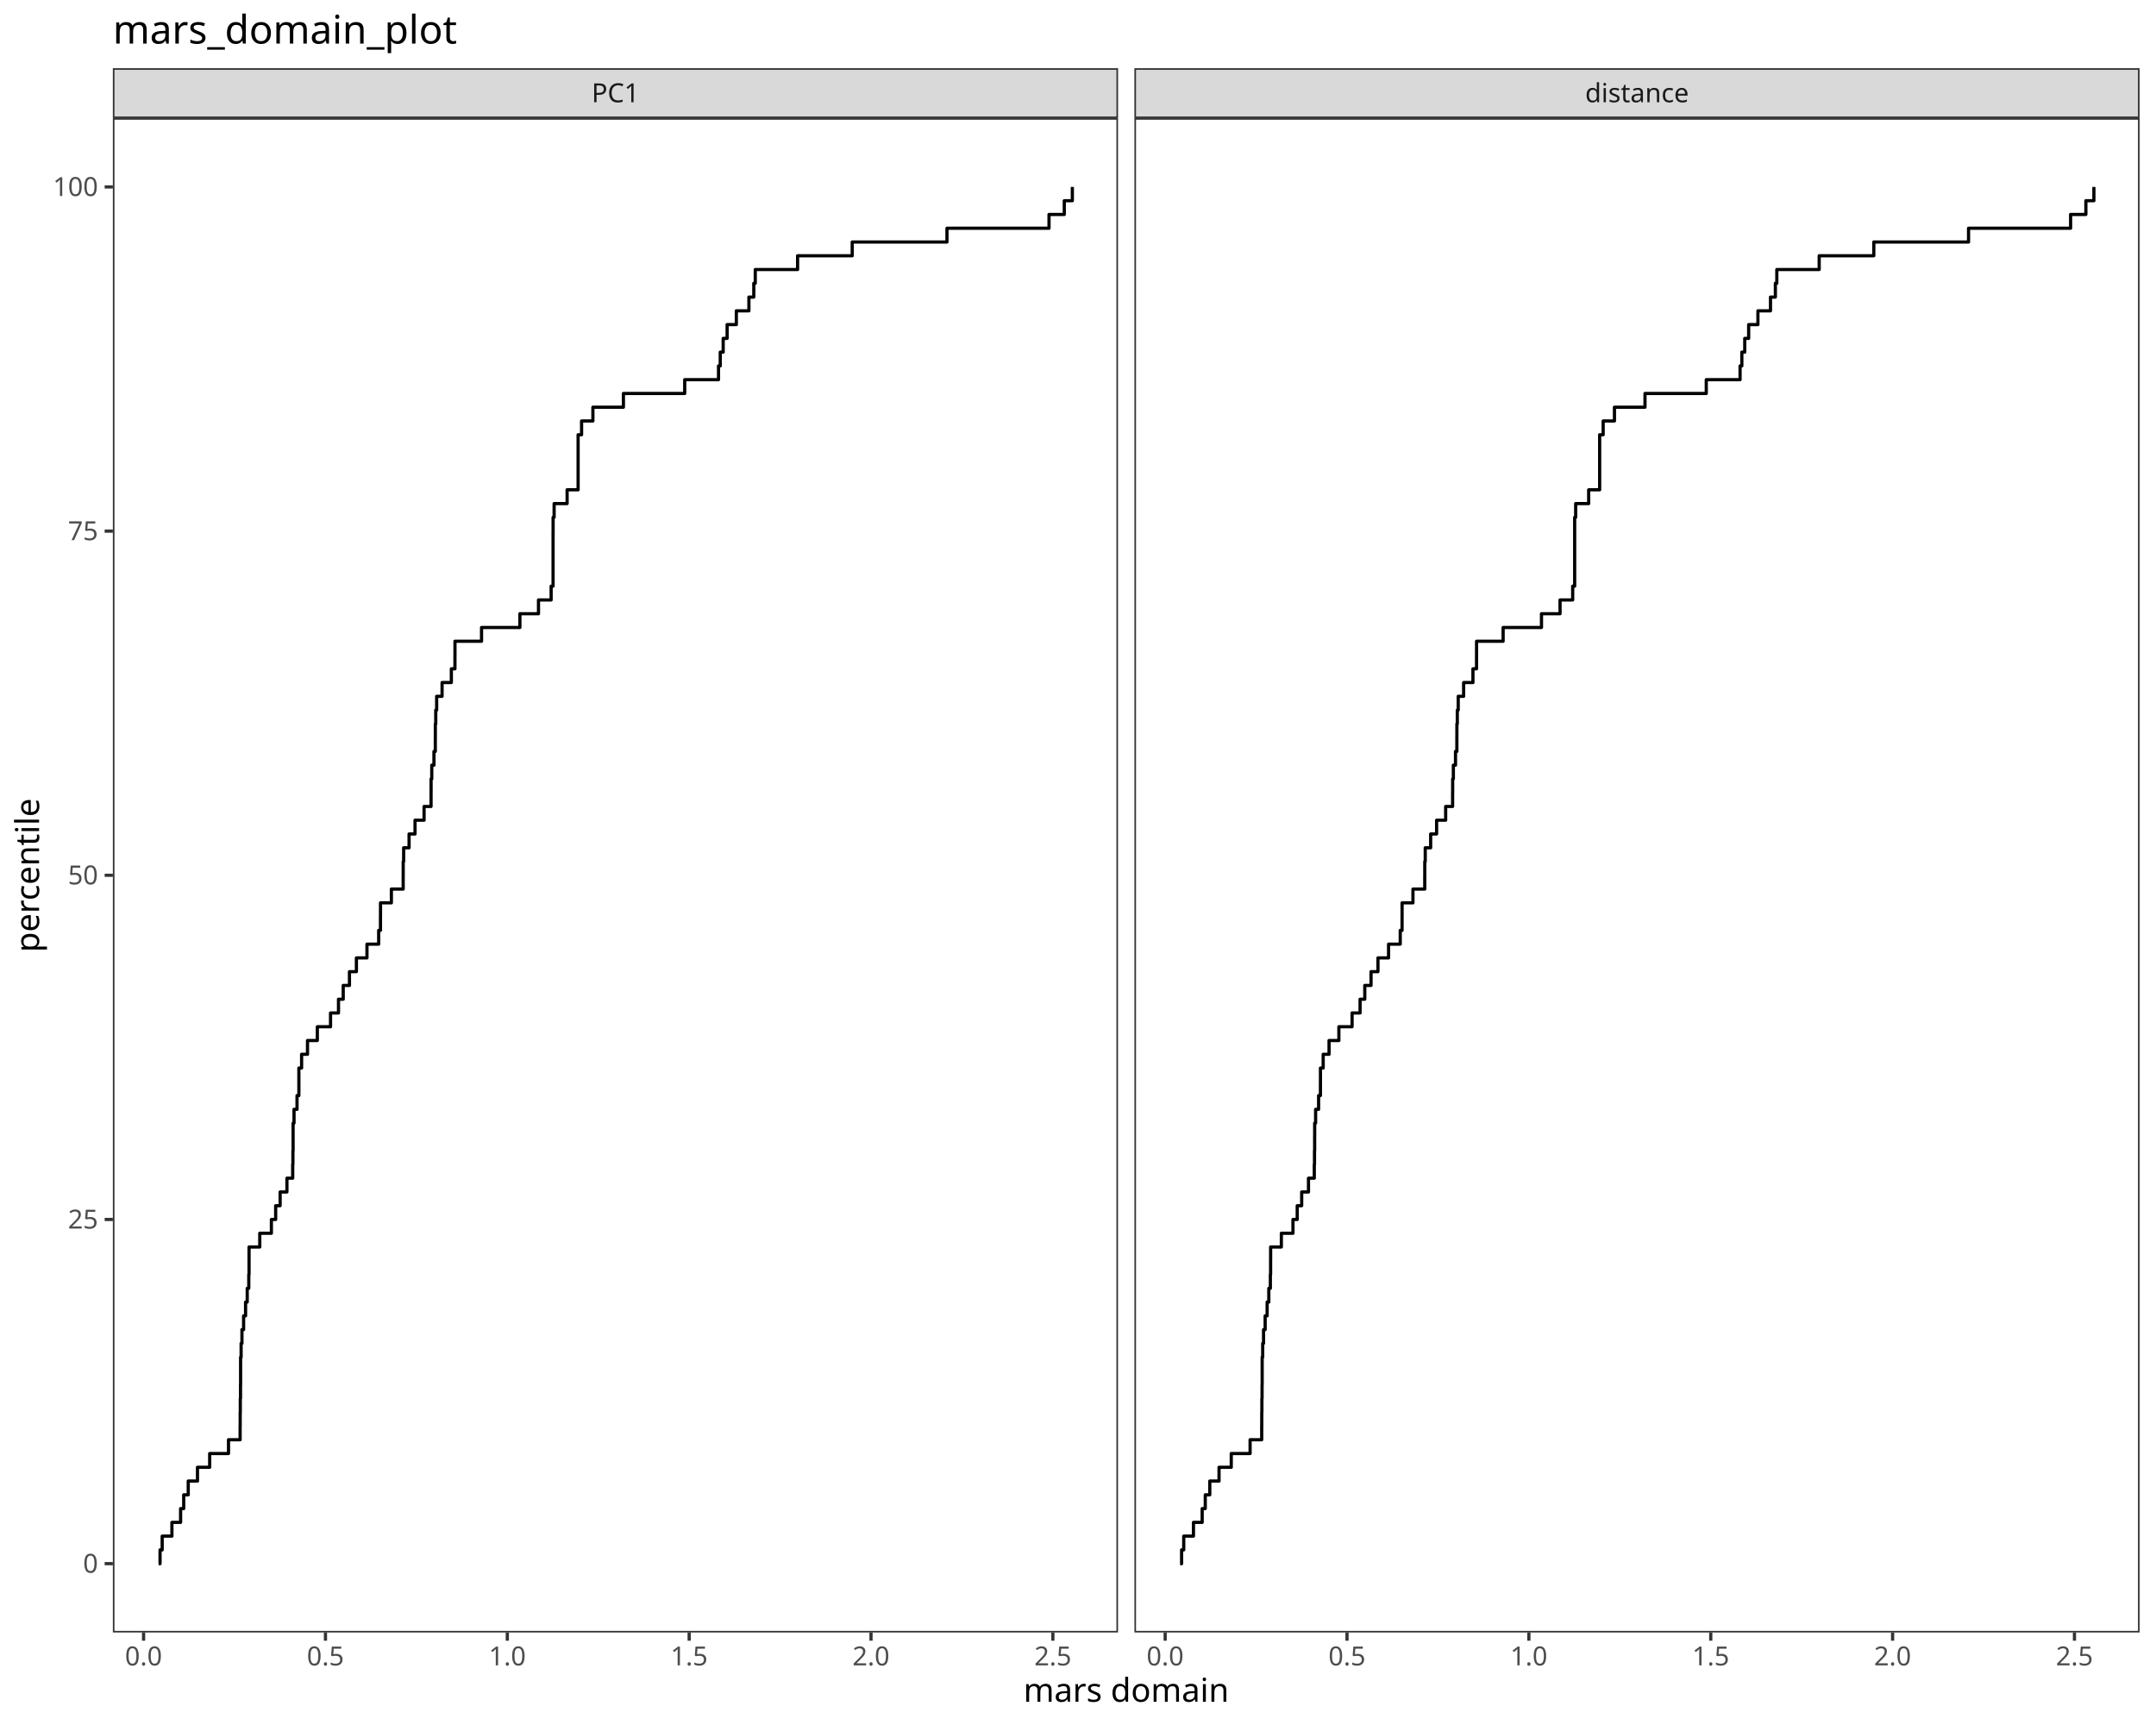
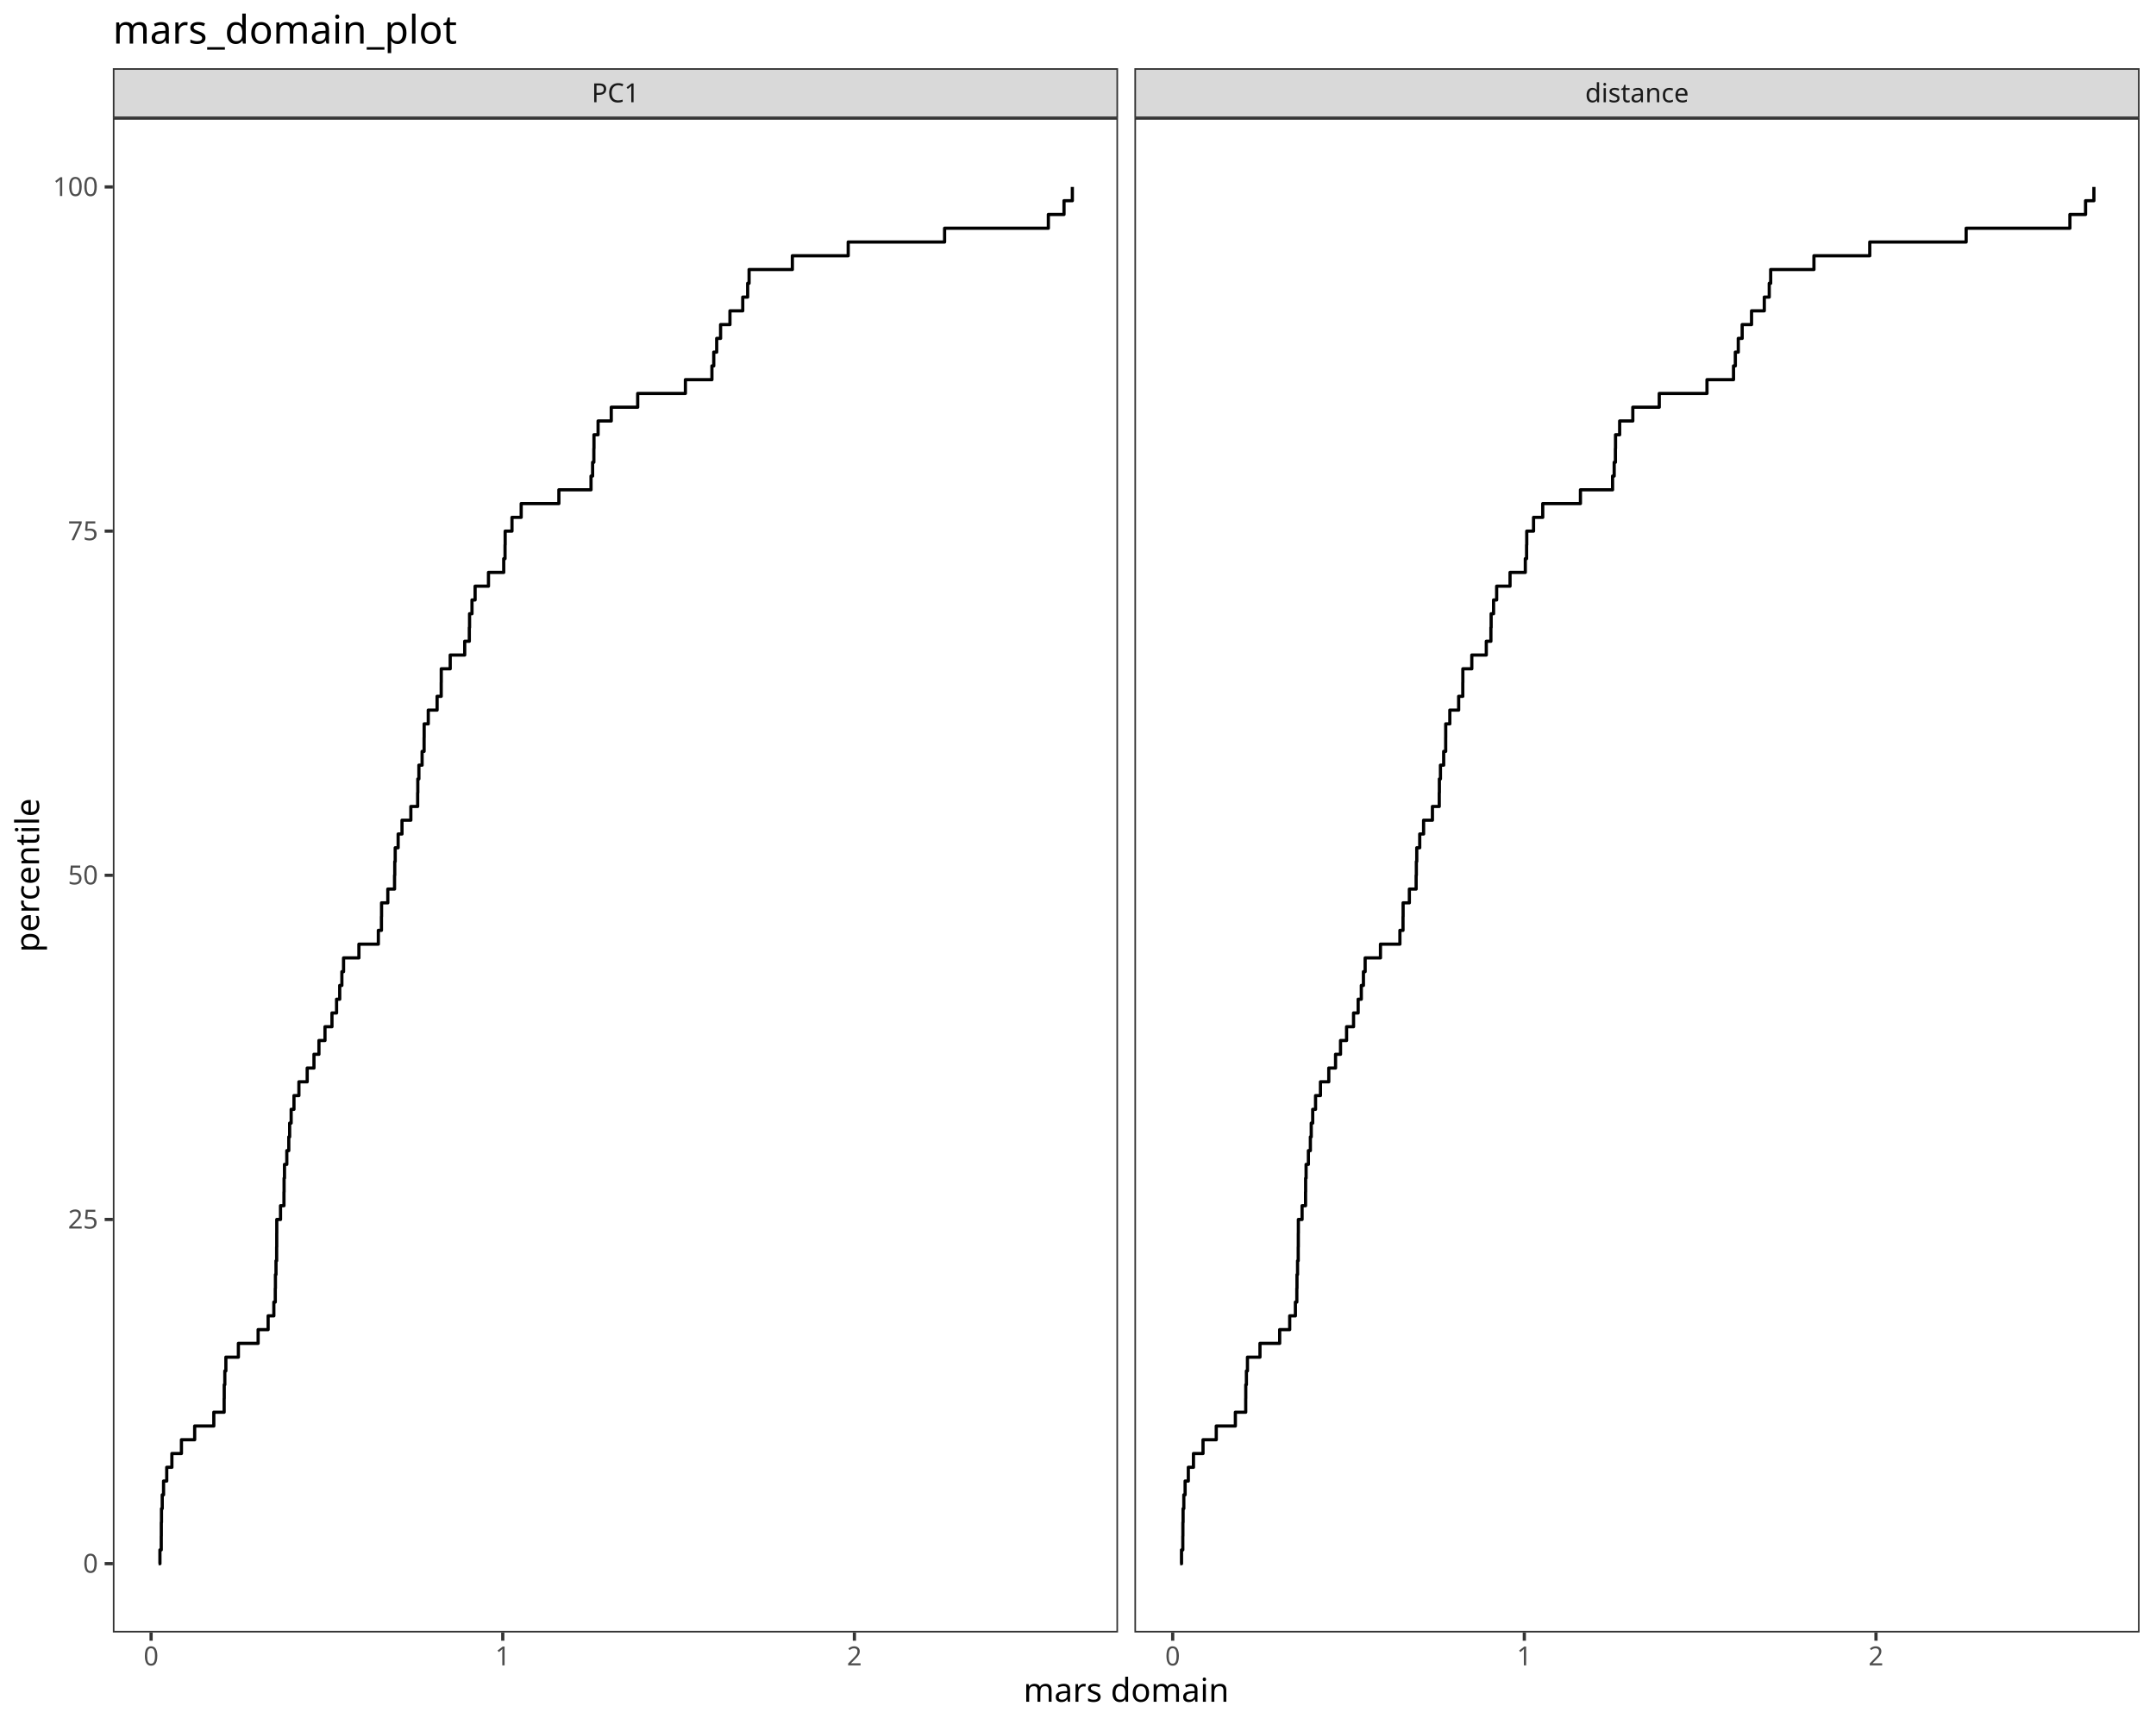
<svg xmlns="http://www.w3.org/2000/svg" class="svglite" data-engine-version="2.0" width="720.00pt" height="576.00pt" viewBox="0 0 720.00 576.00">
  <defs>
    <style type="text/css">
    .svglite line, .svglite polyline, .svglite polygon, .svglite path, .svglite rect, .svglite circle {
      fill: none;
      stroke: #000000;
      stroke-linecap: round;
      stroke-linejoin: round;
      stroke-miterlimit: 10.00;
    }
  </style>
  </defs>
  <rect width="100%" height="100%" style="stroke: none; fill: #FFFFFF;" />
  <defs>
    <clipPath id="cpMC4wMHw3MjAuMDB8MC4wMHw1NzYuMDA=">
      <rect x="0.00" y="0.00" width="720.00" height="576.00" />
    </clipPath>
  </defs>
  <g clip-path="url(#cpMC4wMHw3MjAuMDB8MC4wMHw1NzYuMDA=)">
    <rect x="0.00" y="0.00" width="720.00" height="576.00" style="stroke-width: 1.07; stroke: #FFFFFF; fill: #FFFFFF;" />
  </g>
  <defs>
    <clipPath id="cpMzcuNjl8MzczLjM2fDM5LjQzfDU0NS4xMQ==">
      <rect x="37.69" y="39.43" width="335.68" height="505.68" />
    </clipPath>
  </defs>
  <g clip-path="url(#cpMzcuNjl8MzczLjM2fDM5LjQzfDU0NS4xMQ==)">
    <rect x="37.69" y="39.43" width="335.68" height="505.68" style="stroke-width: 1.07; stroke: none; fill: #FFFFFF;" />
-     <polyline points="52.95,522.13 53.45,522.13 53.45,517.53 54.16,517.53 54.16,512.93 57.41,512.93 57.41,508.34 60.31,508.34 60.31,503.74 61.35,503.74 61.35,499.14 62.86,499.14 62.86,494.54 65.95,494.54 65.95,489.95 70.02,489.95 70.02,485.35 76.31,485.35 76.31,480.75 80.19,480.75 80.19,476.16 80.21,476.16 80.21,471.56 80.25,471.56 80.25,466.96 80.32,466.96 80.32,462.37 80.35,462.37 80.35,457.77 80.35,457.77 80.35,453.17 80.52,453.17 80.52,448.57 80.80,448.57 80.80,443.98 81.35,443.98 81.35,439.38 82.01,439.38 82.01,434.78 82.56,434.78 82.56,430.19 83.08,430.19 83.08,425.59 83.17,425.59 83.17,420.99 83.17,420.99 83.17,416.39 86.75,416.39 86.75,411.80 90.63,411.80 90.63,407.20 92.06,407.20 92.06,402.60 93.55,402.60 93.55,398.01 95.82,398.01 95.82,393.41 97.75,393.41 97.75,388.81 97.82,388.81 97.82,384.21 97.88,384.21 97.88,379.62 97.88,379.62 97.88,375.02 98.19,375.02 98.19,370.42 99.19,370.42 99.19,365.83 99.81,365.83 99.81,361.23 99.81,361.23 99.81,356.63 100.72,356.63 100.72,352.04 102.69,352.04 102.69,347.44 105.97,347.44 105.97,342.84 110.38,342.84 110.38,338.24 113.04,338.24 113.04,333.65 114.62,333.65 114.62,329.05 116.70,329.05 116.70,324.45 119.02,324.45 119.02,319.86 122.55,319.86 122.55,315.26 126.46,315.26 126.46,310.66 127.06,310.66 127.06,306.06 127.07,306.06 127.07,301.47 130.70,301.47 130.70,296.87 134.64,296.87 134.64,292.27 134.65,292.27 134.65,287.68 134.80,287.68 134.80,283.08 136.61,283.08 136.61,278.48 138.60,278.48 138.60,273.88 141.62,273.88 141.62,269.29 143.95,269.29 143.95,264.69 143.96,264.69 143.96,260.09 144.19,260.09 144.19,255.50 144.92,255.50 144.92,250.90 145.37,250.90 145.37,246.30 145.38,246.30 145.38,241.71 145.52,241.71 145.52,237.11 145.82,237.11 145.82,232.51 147.63,232.51 147.63,227.91 150.73,227.91 150.73,223.32 151.93,223.32 151.93,218.72 151.94,218.72 151.94,214.12 160.81,214.12 160.81,209.53 173.62,209.53 173.62,204.93 179.83,204.93 179.83,200.33 184.05,200.33 184.05,195.73 184.70,195.73 184.70,191.14 184.70,191.14 184.70,186.54 184.70,186.54 184.70,181.94 184.70,181.94 184.70,177.35 184.71,177.35 184.71,172.75 185.05,172.75 185.05,168.15 189.39,168.15 189.39,163.55 193.06,163.55 193.06,158.96 193.06,158.96 193.06,154.36 193.06,154.36 193.06,149.76 193.06,149.76 193.06,145.17 194.22,145.17 194.22,140.57 198.00,140.57 198.00,135.97 208.19,135.97 208.19,131.38 228.66,131.38 228.66,126.78 239.95,126.78 239.95,122.18 240.53,122.18 240.53,117.58 241.51,117.58 241.51,112.99 242.82,112.99 242.82,108.39 245.90,108.39 245.90,103.79 250.10,103.79 250.10,99.20 251.73,99.20 251.73,94.60 252.22,94.60 252.22,90.00 266.36,90.00 266.36,85.40 284.60,85.40 284.60,80.81 316.24,80.81 316.24,76.21 350.32,76.21 350.32,71.61 355.42,71.61 355.42,67.02 358.11,67.02 358.11,62.42 " style="stroke-width: 1.07; stroke-linecap: butt;" />
+     <polyline points="52.95,522.13 53.41,522.13 53.41,517.53 53.85,517.53 53.85,512.93 53.87,512.93 53.87,508.34 53.93,508.34 53.93,503.74 54.18,503.74 54.18,499.14 54.62,499.14 54.62,494.54 55.68,494.54 55.68,489.95 57.40,489.95 57.40,485.35 60.59,485.35 60.59,480.75 65.01,480.75 65.01,476.16 71.40,476.16 71.40,471.56 74.85,471.56 74.85,466.96 74.88,466.96 74.88,462.37 75.08,462.37 75.08,457.77 75.43,457.77 75.43,453.17 79.61,453.17 79.61,448.57 86.20,448.57 86.20,443.98 89.54,443.98 89.54,439.38 91.45,439.38 91.45,434.78 91.93,434.78 91.93,430.19 91.98,430.19 91.98,425.59 92.17,425.59 92.17,420.99 92.39,420.99 92.39,416.39 92.42,416.39 92.42,411.80 92.43,411.80 92.43,407.20 93.68,407.20 93.68,402.60 94.83,402.60 94.83,398.01 94.87,398.01 94.87,393.41 95.01,393.41 95.01,388.81 95.78,388.81 95.78,384.21 96.44,384.21 96.44,379.62 96.73,379.62 96.73,375.02 97.23,375.02 97.23,370.42 98.17,370.42 98.17,365.83 99.82,365.83 99.82,361.23 102.59,361.23 102.59,356.63 104.85,356.63 104.85,352.04 106.51,352.04 106.51,347.44 108.53,347.44 108.53,342.84 110.86,342.84 110.86,338.24 112.40,338.24 112.40,333.65 113.45,333.65 113.45,329.05 114.17,329.05 114.17,324.45 114.73,324.45 114.73,319.86 119.86,319.86 119.86,315.26 126.35,315.26 126.35,310.66 127.38,310.66 127.38,306.06 127.42,306.06 127.42,301.47 129.51,301.47 129.51,296.87 131.76,296.87 131.76,292.27 131.83,292.27 131.83,287.68 131.98,287.68 131.98,283.08 132.96,283.08 132.96,278.48 134.25,278.48 134.25,273.88 137.20,273.88 137.20,269.29 139.48,269.29 139.48,264.69 139.53,264.69 139.53,260.09 139.89,260.09 139.89,255.50 140.96,255.50 140.96,250.90 141.63,250.90 141.63,246.30 141.65,246.30 141.65,241.71 143.02,241.71 143.02,237.11 145.97,237.11 145.97,232.51 147.34,232.51 147.34,227.91 147.36,227.91 147.36,223.32 150.35,223.32 150.35,218.72 155.19,218.72 155.19,214.12 156.73,214.12 156.73,209.53 156.81,209.53 156.81,204.93 157.62,204.93 157.62,200.33 158.66,200.33 158.66,195.73 163.13,195.73 163.13,191.14 168.22,191.14 168.22,186.54 168.66,186.54 168.66,181.94 168.70,181.94 168.70,177.35 170.98,177.35 170.98,172.75 174.05,172.75 174.05,168.15 186.64,168.15 186.64,163.55 197.37,163.55 197.37,158.96 197.90,158.96 197.90,154.36 198.32,154.36 198.32,149.76 198.36,149.76 198.36,145.17 199.73,145.17 199.73,140.57 204.13,140.57 204.13,135.97 212.96,135.97 212.96,131.38 228.89,131.38 228.89,126.78 237.75,126.78 237.75,122.18 238.36,122.18 238.36,117.58 239.34,117.58 239.34,112.99 240.64,112.99 240.64,108.39 243.77,108.39 243.77,103.79 248.04,103.79 248.04,99.20 249.68,99.20 249.68,94.60 250.16,94.60 250.16,90.00 264.61,90.00 264.61,85.40 283.26,85.40 283.26,80.81 315.45,80.81 315.45,76.21 350.10,76.21 350.10,71.61 355.33,71.61 355.33,67.02 358.11,67.02 358.11,62.42 " style="stroke-width: 1.07; stroke-linecap: butt;" />
    <rect x="37.69" y="39.43" width="335.68" height="505.68" style="stroke-width: 1.07; stroke: #333333;" />
  </g>
  <g clip-path="url(#cpMC4wMHw3MjAuMDB8MC4wMHw1NzYuMDA=)">
</g>
  <defs>
    <clipPath id="cpMzc4Ljg0fDcxNC41MnwzOS40M3w1NDUuMTE=">
      <rect x="378.84" y="39.43" width="335.68" height="505.68" />
    </clipPath>
  </defs>
  <g clip-path="url(#cpMzc4Ljg0fDcxNC41MnwzOS40M3w1NDUuMTE=)">
    <rect x="378.84" y="39.43" width="335.68" height="505.68" style="stroke-width: 1.07; stroke: none; fill: #FFFFFF;" />
-     <polyline points="394.10,522.13 394.60,522.13 394.60,517.53 395.31,517.53 395.31,512.93 398.56,512.93 398.56,508.34 401.47,508.34 401.47,503.74 402.50,503.74 402.50,499.14 404.01,499.14 404.01,494.54 407.10,494.54 407.10,489.95 411.18,489.95 411.18,485.35 417.47,485.35 417.47,480.75 421.35,480.75 421.35,476.16 421.37,476.16 421.37,471.56 421.41,471.56 421.41,466.96 421.47,466.96 421.47,462.37 421.50,462.37 421.50,457.77 421.50,457.77 421.50,453.17 421.68,453.17 421.68,448.57 421.96,448.57 421.96,443.98 422.50,443.98 422.50,439.38 423.16,439.38 423.16,434.78 423.72,434.78 423.72,430.19 424.24,430.19 424.24,425.59 424.32,425.59 424.32,420.99 424.33,420.99 424.33,416.39 427.91,416.39 427.91,411.80 431.79,411.80 431.79,407.20 433.21,407.20 433.21,402.60 434.70,402.60 434.70,398.01 436.97,398.01 436.97,393.41 438.91,393.41 438.91,388.81 438.98,388.81 438.98,384.21 439.03,384.21 439.03,379.62 439.04,379.62 439.04,375.02 439.35,375.02 439.35,370.42 440.35,370.42 440.35,365.83 440.96,365.83 440.96,361.23 440.97,361.23 440.97,356.63 441.88,356.63 441.88,352.04 443.84,352.04 443.84,347.44 447.12,347.44 447.12,342.84 451.53,342.84 451.53,338.24 454.20,338.24 454.20,333.65 455.77,333.65 455.77,329.05 457.86,329.05 457.86,324.45 460.17,324.45 460.17,319.86 463.71,319.86 463.71,315.26 467.61,315.26 467.61,310.66 468.22,310.66 468.22,306.06 468.23,306.06 468.23,301.47 471.86,301.47 471.86,296.87 475.80,296.87 475.80,292.27 475.81,292.27 475.81,287.68 475.96,287.68 475.96,283.08 477.77,283.08 477.77,278.48 479.76,278.48 479.76,273.88 482.78,273.88 482.78,269.29 485.10,269.29 485.10,264.69 485.12,264.69 485.12,260.09 485.35,260.09 485.35,255.50 486.07,255.50 486.07,250.90 486.52,250.90 486.52,246.30 486.53,246.30 486.53,241.71 486.67,241.71 486.67,237.11 486.97,237.11 486.97,232.51 488.78,232.51 488.78,227.91 491.89,227.91 491.89,223.32 493.09,223.32 493.09,218.72 493.10,218.72 493.10,214.12 501.97,214.12 501.97,209.53 514.78,209.53 514.78,204.93 520.98,204.93 520.98,200.33 525.20,200.33 525.20,195.73 525.86,195.73 525.86,191.14 525.86,191.14 525.86,186.54 525.86,186.54 525.86,181.94 525.86,181.94 525.86,177.35 525.86,177.35 525.86,172.75 526.20,172.75 526.20,168.15 530.54,168.15 530.54,163.55 534.21,163.55 534.21,158.96 534.21,158.96 534.21,154.36 534.21,154.36 534.21,149.76 534.21,149.76 534.21,145.17 535.38,145.17 535.38,140.57 539.15,140.57 539.15,135.97 549.35,135.97 549.35,131.38 569.81,131.38 569.81,126.78 581.10,126.78 581.10,122.18 581.69,122.18 581.69,117.58 582.66,117.58 582.66,112.99 583.97,112.99 583.97,108.39 587.06,108.39 587.06,103.79 591.26,103.79 591.26,99.20 592.89,99.20 592.89,94.60 593.37,94.60 593.37,90.00 607.52,90.00 607.52,85.40 625.76,85.40 625.76,80.81 657.40,80.81 657.40,76.21 691.48,76.21 691.48,71.61 696.58,71.61 696.58,67.02 699.26,67.02 699.26,62.42 " style="stroke-width: 1.07; stroke-linecap: butt;" />
+     <polyline points="394.10,522.13 394.57,522.13 394.57,517.53 395.00,517.53 395.00,512.93 395.03,512.93 395.03,508.34 395.09,508.34 395.09,503.74 395.34,503.74 395.34,499.14 395.77,499.14 395.77,494.54 396.84,494.54 396.84,489.95 398.56,489.95 398.56,485.35 401.75,485.35 401.75,480.75 406.17,480.75 406.17,476.16 412.55,476.16 412.55,471.56 416.01,471.56 416.01,466.96 416.03,466.96 416.03,462.37 416.24,462.37 416.24,457.77 416.59,457.77 416.59,453.17 420.77,453.17 420.77,448.57 427.35,448.57 427.35,443.98 430.70,443.98 430.70,439.38 432.60,439.38 432.60,434.78 433.08,434.78 433.08,430.19 433.13,430.19 433.13,425.59 433.32,425.59 433.32,420.99 433.54,420.99 433.54,416.39 433.57,416.39 433.57,411.80 433.59,411.80 433.59,407.20 434.83,407.20 434.83,402.60 435.99,402.60 435.99,398.01 436.02,398.01 436.02,393.41 436.17,393.41 436.17,388.81 436.94,388.81 436.94,384.21 437.60,384.21 437.60,379.62 437.89,379.62 437.89,375.02 438.38,375.02 438.38,370.42 439.33,370.42 439.33,365.83 440.97,365.83 440.97,361.23 443.75,361.23 443.75,356.63 446.01,356.63 446.01,352.04 447.67,352.04 447.67,347.44 449.69,347.44 449.69,342.84 452.02,342.84 452.02,338.24 453.56,338.24 453.56,333.65 454.61,333.65 454.61,329.05 455.32,329.05 455.32,324.45 455.89,324.45 455.89,319.86 461.01,319.86 461.01,315.26 467.50,315.26 467.50,310.66 468.54,310.66 468.54,306.06 468.57,306.06 468.57,301.47 470.66,301.47 470.66,296.87 472.92,296.87 472.92,292.27 472.99,292.27 472.99,287.68 473.13,287.68 473.13,283.08 474.12,283.08 474.12,278.48 475.41,278.48 475.41,273.88 478.36,273.88 478.36,269.29 480.64,269.29 480.64,264.69 480.68,264.69 480.68,260.09 481.04,260.09 481.04,255.50 482.12,255.50 482.12,250.90 482.79,250.90 482.79,246.30 482.80,246.30 482.80,241.71 484.17,241.71 484.17,237.11 487.12,237.11 487.12,232.51 488.50,232.51 488.50,227.91 488.52,227.91 488.52,223.32 491.51,223.32 491.51,218.72 496.35,218.72 496.35,214.12 497.89,214.12 497.89,209.53 497.97,209.53 497.97,204.93 498.78,204.93 498.78,200.33 499.81,200.33 499.81,195.73 504.28,195.73 504.28,191.14 509.38,191.14 509.38,186.54 509.81,186.54 509.81,181.94 509.86,181.94 509.86,177.35 512.13,177.35 512.13,172.75 515.20,172.75 515.20,168.15 527.79,168.15 527.79,163.55 538.52,163.55 538.52,158.96 539.06,158.96 539.06,154.36 539.47,154.36 539.47,149.76 539.51,149.76 539.51,145.17 540.89,145.17 540.89,140.57 545.28,140.57 545.28,135.97 554.11,135.97 554.11,131.38 570.05,131.38 570.05,126.78 578.91,126.78 578.91,122.18 579.52,122.18 579.52,117.58 580.50,117.58 580.50,112.99 581.80,112.99 581.80,108.39 584.93,108.39 584.93,103.79 589.19,103.79 589.19,99.20 590.84,99.20 590.84,94.60 591.32,94.60 591.32,90.00 605.77,90.00 605.77,85.40 624.41,85.40 624.41,80.81 656.60,80.81 656.60,76.21 691.25,76.21 691.25,71.61 696.48,71.61 696.48,67.02 699.26,67.02 699.26,62.42 " style="stroke-width: 1.07; stroke-linecap: butt;" />
    <rect x="378.84" y="39.43" width="335.68" height="505.68" style="stroke-width: 1.07; stroke: #333333;" />
  </g>
  <g clip-path="url(#cpMC4wMHw3MjAuMDB8MC4wMHw1NzYuMDA=)">
</g>
  <defs>
    <clipPath id="cpMzcuNjl8MzczLjM2fDIyLjc4fDM5LjQz">
      <rect x="37.69" y="22.78" width="335.68" height="16.65" />
    </clipPath>
  </defs>
  <g clip-path="url(#cpMzcuNjl8MzczLjM2fDIyLjc4fDM5LjQz)">
    <rect x="37.69" y="22.78" width="335.68" height="16.65" style="stroke-width: 1.07; stroke: #333333; fill: #D9D9D9;" />
    <text x="205.53" y="34.14" text-anchor="middle" style="font-size: 8.80px; fill: #1A1A1A; font-family: sans;" textLength="17.12px" lengthAdjust="spacingAndGlyphs">PC1</text>
  </g>
  <g clip-path="url(#cpMC4wMHw3MjAuMDB8MC4wMHw1NzYuMDA=)">
</g>
  <defs>
    <clipPath id="cpMzc4Ljg0fDcxNC41MnwyMi43OHwzOS40Mw==">
      <rect x="378.84" y="22.78" width="335.68" height="16.65" />
    </clipPath>
  </defs>
  <g clip-path="url(#cpMzc4Ljg0fDcxNC41MnwyMi43OHwzOS40Mw==)">
    <rect x="378.84" y="22.78" width="335.68" height="16.65" style="stroke-width: 1.07; stroke: #333333; fill: #D9D9D9;" />
    <text x="546.68" y="34.14" text-anchor="middle" style="font-size: 8.80px; fill: #1A1A1A; font-family: sans;" textLength="32.78px" lengthAdjust="spacingAndGlyphs">distance</text>
  </g>
  <g clip-path="url(#cpMC4wMHw3MjAuMDB8MC4wMHw1NzYuMDA=)">
-     <polyline points="47.95,547.85 47.95,545.11 " style="stroke-width: 1.07; stroke: #333333; stroke-linecap: butt;" />
-     <polyline points="108.69,547.85 108.69,545.11 " style="stroke-width: 1.07; stroke: #333333; stroke-linecap: butt;" />
-     <polyline points="169.42,547.85 169.42,545.11 " style="stroke-width: 1.07; stroke: #333333; stroke-linecap: butt;" />
-     <polyline points="230.15,547.85 230.15,545.11 " style="stroke-width: 1.07; stroke: #333333; stroke-linecap: butt;" />
-     <polyline points="290.88,547.85 290.88,545.11 " style="stroke-width: 1.07; stroke: #333333; stroke-linecap: butt;" />
-     <polyline points="351.61,547.85 351.61,545.11 " style="stroke-width: 1.07; stroke: #333333; stroke-linecap: butt;" />
-     <text x="47.95" y="556.10" text-anchor="middle" style="font-size: 8.80px; fill: #4D4D4D; font-family: sans;" textLength="12.23px" lengthAdjust="spacingAndGlyphs">0.0</text>
-     <text x="108.69" y="556.10" text-anchor="middle" style="font-size: 8.80px; fill: #4D4D4D; font-family: sans;" textLength="12.23px" lengthAdjust="spacingAndGlyphs">0.5</text>
-     <text x="169.42" y="556.10" text-anchor="middle" style="font-size: 8.80px; fill: #4D4D4D; font-family: sans;" textLength="12.23px" lengthAdjust="spacingAndGlyphs">1.0</text>
-     <text x="230.15" y="556.10" text-anchor="middle" style="font-size: 8.80px; fill: #4D4D4D; font-family: sans;" textLength="12.23px" lengthAdjust="spacingAndGlyphs">1.5</text>
-     <text x="290.88" y="556.10" text-anchor="middle" style="font-size: 8.80px; fill: #4D4D4D; font-family: sans;" textLength="12.23px" lengthAdjust="spacingAndGlyphs">2.0</text>
-     <text x="351.61" y="556.10" text-anchor="middle" style="font-size: 8.80px; fill: #4D4D4D; font-family: sans;" textLength="12.23px" lengthAdjust="spacingAndGlyphs">2.5</text>
-     <polyline points="389.11,547.85 389.11,545.11 " style="stroke-width: 1.07; stroke: #333333; stroke-linecap: butt;" />
-     <polyline points="449.84,547.85 449.84,545.11 " style="stroke-width: 1.07; stroke: #333333; stroke-linecap: butt;" />
-     <polyline points="510.57,547.85 510.57,545.11 " style="stroke-width: 1.07; stroke: #333333; stroke-linecap: butt;" />
-     <polyline points="571.31,547.85 571.31,545.11 " style="stroke-width: 1.07; stroke: #333333; stroke-linecap: butt;" />
-     <polyline points="632.04,547.85 632.04,545.11 " style="stroke-width: 1.07; stroke: #333333; stroke-linecap: butt;" />
-     <polyline points="692.77,547.85 692.77,545.11 " style="stroke-width: 1.07; stroke: #333333; stroke-linecap: butt;" />
-     <text x="389.11" y="556.10" text-anchor="middle" style="font-size: 8.80px; fill: #4D4D4D; font-family: sans;" textLength="12.23px" lengthAdjust="spacingAndGlyphs">0.0</text>
-     <text x="449.84" y="556.10" text-anchor="middle" style="font-size: 8.80px; fill: #4D4D4D; font-family: sans;" textLength="12.23px" lengthAdjust="spacingAndGlyphs">0.5</text>
-     <text x="510.57" y="556.10" text-anchor="middle" style="font-size: 8.80px; fill: #4D4D4D; font-family: sans;" textLength="12.23px" lengthAdjust="spacingAndGlyphs">1.0</text>
-     <text x="571.31" y="556.10" text-anchor="middle" style="font-size: 8.80px; fill: #4D4D4D; font-family: sans;" textLength="12.23px" lengthAdjust="spacingAndGlyphs">1.5</text>
-     <text x="632.04" y="556.10" text-anchor="middle" style="font-size: 8.80px; fill: #4D4D4D; font-family: sans;" textLength="12.23px" lengthAdjust="spacingAndGlyphs">2.0</text>
-     <text x="692.77" y="556.10" text-anchor="middle" style="font-size: 8.80px; fill: #4D4D4D; font-family: sans;" textLength="12.23px" lengthAdjust="spacingAndGlyphs">2.5</text>
+     <polyline points="50.46,547.85 50.46,545.11 " style="stroke-width: 1.07; stroke: #333333; stroke-linecap: butt;" />
+     <polyline points="167.90,547.85 167.90,545.11 " style="stroke-width: 1.07; stroke: #333333; stroke-linecap: butt;" />
+     <polyline points="285.33,547.85 285.33,545.11 " style="stroke-width: 1.07; stroke: #333333; stroke-linecap: butt;" />
+     <text x="50.46" y="556.10" text-anchor="middle" style="font-size: 8.80px; fill: #4D4D4D; font-family: sans;" textLength="4.89px" lengthAdjust="spacingAndGlyphs">0</text>
+     <text x="167.90" y="556.10" text-anchor="middle" style="font-size: 8.80px; fill: #4D4D4D; font-family: sans;" textLength="4.89px" lengthAdjust="spacingAndGlyphs">1</text>
+     <text x="285.33" y="556.10" text-anchor="middle" style="font-size: 8.80px; fill: #4D4D4D; font-family: sans;" textLength="4.89px" lengthAdjust="spacingAndGlyphs">2</text>
+     <polyline points="391.62,547.85 391.62,545.11 " style="stroke-width: 1.07; stroke: #333333; stroke-linecap: butt;" />
+     <polyline points="509.05,547.85 509.05,545.11 " style="stroke-width: 1.07; stroke: #333333; stroke-linecap: butt;" />
+     <polyline points="626.49,547.85 626.49,545.11 " style="stroke-width: 1.07; stroke: #333333; stroke-linecap: butt;" />
+     <text x="391.62" y="556.10" text-anchor="middle" style="font-size: 8.80px; fill: #4D4D4D; font-family: sans;" textLength="4.89px" lengthAdjust="spacingAndGlyphs">0</text>
+     <text x="509.05" y="556.10" text-anchor="middle" style="font-size: 8.80px; fill: #4D4D4D; font-family: sans;" textLength="4.89px" lengthAdjust="spacingAndGlyphs">1</text>
+     <text x="626.49" y="556.10" text-anchor="middle" style="font-size: 8.80px; fill: #4D4D4D; font-family: sans;" textLength="4.89px" lengthAdjust="spacingAndGlyphs">2</text>
    <text x="32.76" y="525.16" text-anchor="end" style="font-size: 8.80px; fill: #4D4D4D; font-family: sans;" textLength="4.89px" lengthAdjust="spacingAndGlyphs">0</text>
    <text x="32.76" y="410.23" text-anchor="end" style="font-size: 8.80px; fill: #4D4D4D; font-family: sans;" textLength="9.79px" lengthAdjust="spacingAndGlyphs">25</text>
    <text x="32.76" y="295.30" text-anchor="end" style="font-size: 8.80px; fill: #4D4D4D; font-family: sans;" textLength="9.79px" lengthAdjust="spacingAndGlyphs">50</text>
    <text x="32.76" y="180.37" text-anchor="end" style="font-size: 8.80px; fill: #4D4D4D; font-family: sans;" textLength="9.79px" lengthAdjust="spacingAndGlyphs">75</text>
    <text x="32.76" y="65.45" text-anchor="end" style="font-size: 8.80px; fill: #4D4D4D; font-family: sans;" textLength="14.68px" lengthAdjust="spacingAndGlyphs">100</text>
    <polyline points="34.95,522.13 37.69,522.13 " style="stroke-width: 1.07; stroke: #333333; stroke-linecap: butt;" />
    <polyline points="34.95,407.20 37.69,407.20 " style="stroke-width: 1.07; stroke: #333333; stroke-linecap: butt;" />
    <polyline points="34.95,292.27 37.69,292.27 " style="stroke-width: 1.07; stroke: #333333; stroke-linecap: butt;" />
    <polyline points="34.95,177.35 37.69,177.35 " style="stroke-width: 1.07; stroke: #333333; stroke-linecap: butt;" />
    <polyline points="34.95,62.42 37.69,62.42 " style="stroke-width: 1.07; stroke: #333333; stroke-linecap: butt;" />
    <text x="376.10" y="568.24" text-anchor="middle" style="font-size: 11.00px; font-family: sans;" textLength="63.59px" lengthAdjust="spacingAndGlyphs">mars domain</text>
    <text transform="translate(13.05,292.27) rotate(-90)" text-anchor="middle" style="font-size: 11.00px; font-family: sans;" textLength="47.70px" lengthAdjust="spacingAndGlyphs">percentile</text>
    <text x="37.69" y="14.56" style="font-size: 13.20px; font-family: sans;" textLength="108.61px" lengthAdjust="spacingAndGlyphs">mars_domain_plot</text>
  </g>
</svg>
